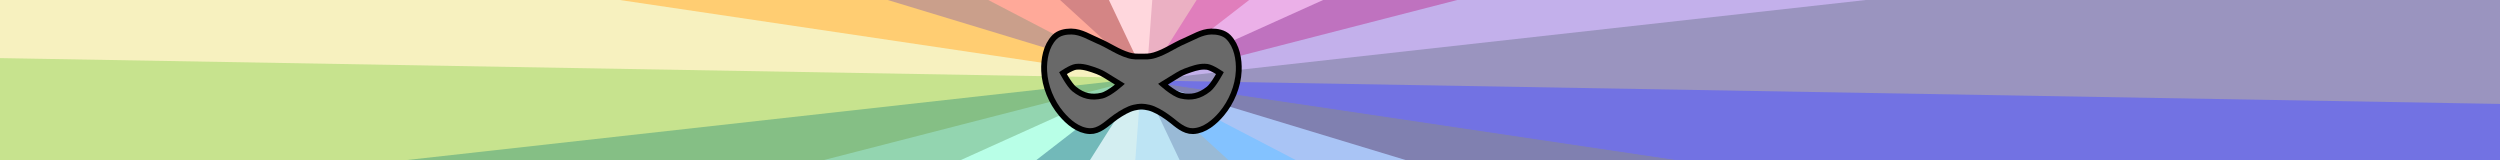
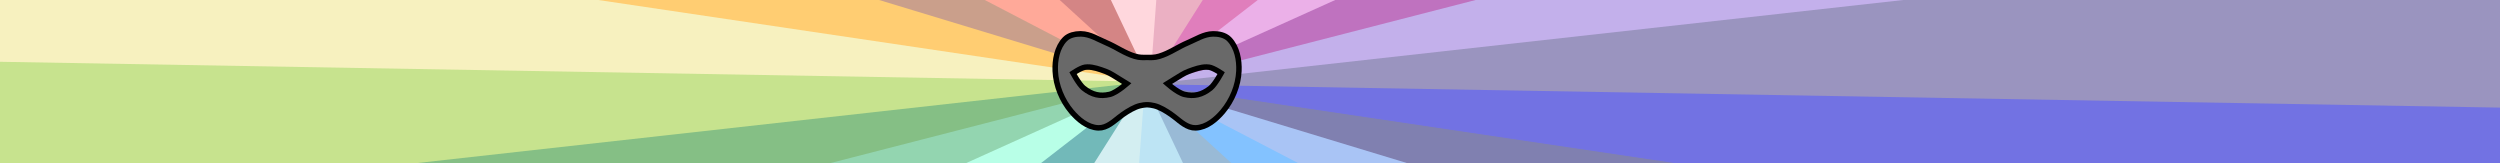
- <svg xmlns="http://www.w3.org/2000/svg" xmlns:xlink="http://www.w3.org/1999/xlink" width="2000" height="128" id="svg3088" version="1.1">
+ <svg xmlns="http://www.w3.org/2000/svg" xmlns:xlink="http://www.w3.org/1999/xlink" width="2000" height="130" id="svg3088" version="1.1">
  <defs id="defs3090">
    <linearGradient id="linearGradient4212">
      <stop style="stop-color:#ffffff;stop-opacity:1;" offset="0" id="stop4214" />
      <stop style="stop-color:#ffffff;stop-opacity:0;" offset="1" id="stop4216" />
    </linearGradient>
    <linearGradient id="linearGradient4192">
      <stop style="stop-color:#000000;stop-opacity:1;" offset="0" id="stop4194" />
      <stop style="stop-color:#000000;stop-opacity:0;" offset="1" id="stop4196" />
    </linearGradient>
    <linearGradient id="linearGradient4184">
      <stop style="stop-color:#008080;stop-opacity:1;" offset="0" id="stop4186" />
      <stop style="stop-color:#008080;stop-opacity:0;" offset="1" id="stop4188" />
    </linearGradient>
    <radialGradient xlink:href="#linearGradient4212" id="radialGradient4218" cx="1414.947" cy="153.941" fx="1414.947" fy="153.941" r="1000" gradientTransform="matrix(0.7087984,-1.1651099e-7,0,0.04155663,-4.094764,24.96567)" gradientUnits="userSpaceOnUse" />
    <clipPath clipPathUnits="userSpaceOnUse" id="clipPath3159">
      <g style="fill:none;stroke:#006082;stroke-width:31.773;stroke-miterlimit:4;stroke-opacity:1;stroke-dasharray:none;display:inline" id="g3161" transform="matrix(0.6987131,0,0,0.6987131,-78.64636,-52.80519)">
        <path style="font-size:medium;font-style:normal;font-variant:normal;font-weight:normal;font-stretch:normal;text-indent:0;text-align:start;text-decoration:none;line-height:normal;letter-spacing:normal;word-spacing:normal;text-transform:none;direction:ltr;block-progression:tb;writing-mode:lr-tb;text-anchor:start;baseline-shift:baseline;color:#000000;fill:#006082;fill-opacity:1;stroke:none;stroke-width:22.2;marker:none;visibility:visible;display:inline;overflow:visible;enable-background:accumulate;font-family:Sans;-inkscape-font-specification:Sans" d="m 278.288,285.556 -11.219,0.125 c -16.338,0.189 -35.431,3.648 -48.844,17.25 -26.364,26.736 -32.914,67.459 -31.406,101.938 2.034,46.518 21.538,93.174 51.281,128.531 20.694,24.601 50.345,51.048 86.531,52.219 28.805,0.932 49.775,-20.707 66.844,-34 14.228,-11.08 33.861,-24.041 51.594,-31.438 17.047,-7.111 34.852,-7.216 34.219,-7.219 l 0.031,0 0.062,0 0.031,0 c -0.17,5.1e-4 17.202,0.107 34.25,7.219 17.728,7.395 37.328,20.352 51.562,31.438 17.074,13.296 38.07,34.932 66.875,34 36.186,-1.171 65.837,-27.618 86.531,-52.219 29.743,-35.357 49.247,-82.014 51.281,-128.531 1.508,-34.478 -5.042,-75.201 -31.406,-101.938 -14.32,-14.522 -35.008,-17.526 -52.094,-17.219 -30.449,0.548 -54.327,17.126 -78.406,27.344 -35.973,15.264 -58.609,33.089 -90.875,42.938 -15.6,4.762 -25.342,3.773 -37.156,3.969 -0.481,-0.013 -0.42,-0.003 -0.5,0 -0.04,0.002 -0.311,-0.002 -0.25,0 -0.011,-2.1e-4 -0.02,2.1e-4 -0.031,0 -12.034,-0.234 -21.777,0.859 -37.594,-3.969 -32.266,-9.848 -54.902,-27.673 -90.875,-42.938 -21.918,-9.3 -43.75,-23.73 -70.438,-26.688 l 0,-0.812 z m 12.125,109.156 c 17.37,-0.315 36.711,6.53 55.875,13.531 14.811,5.411 29.027,15.653 45.094,25.094 5.88,3.455 11.129,6.875 18,11.219 -3.341,2.836 -6.57,5.628 -10.969,9 -12.596,9.657 -28.907,19.704 -39,22.062 -29.763,6.954 -52.568,2.472 -79.75,-19.25 -5.786,-4.624 -15.924,-18.37 -23.344,-30.375 -3.244,-5.249 -5.844,-9.823 -8.031,-13.719 2.542,-1.668 5.034,-3.345 8.344,-5.312 9.271,-5.511 21.188,-10.952 26.469,-11.688 2.388,-0.333 4.801,-0.517 7.312,-0.562 z m 372,0 c 3.167,-0.03 6.246,0.148 9.219,0.562 5.28,0.735 17.198,6.177 26.469,11.688 3.31,1.967 5.802,3.645 8.344,5.312 -2.187,3.896 -4.787,8.47 -8.031,13.719 -7.42,12.005 -17.558,25.751 -23.344,30.375 -27.179,21.719 -50.02,26.204 -79.781,19.25 -10.092,-2.358 -26.381,-12.406 -38.969,-22.062 -4.4,-3.376 -7.628,-6.162 -10.969,-9 6.871,-4.343 12.12,-7.763 18,-11.219 16.066,-9.441 30.283,-19.682 45.094,-25.094 18.478,-6.751 37.094,-13.374 53.969,-13.531 z" id="path3163" />
      </g>
    </clipPath>
    <linearGradient xlink:href="#linearGradient4055-4" id="linearGradient3799" gradientUnits="userSpaceOnUse" gradientTransform="matrix(-1,0,0,1,512,0)" x1="456" y1="160" x2="360" y2="216" />
    <linearGradient id="linearGradient4055-4">
      <stop id="stop4057-6" offset="0" style="stop-color:#000000;stop-opacity:1;" />
      <stop id="stop4059-2" offset="1" style="stop-color:#000000;stop-opacity:0" />
    </linearGradient>
    <radialGradient xlink:href="#linearGradient4141-7" id="radialGradient3801" gradientUnits="userSpaceOnUse" gradientTransform="matrix(1.371676,0.0039729,-0.00294998,1.163506,-93.6753,-62.76795)" cx="256" cy="211.692" fx="256" fy="211.692" r="64" />
    <linearGradient id="linearGradient4141-7">
      <stop id="stop4143-9" offset="0" style="stop-color:#ffffff;stop-opacity:1;" />
      <stop id="stop4145-7" offset="1" style="stop-color:#ffffff;stop-opacity:0" />
    </linearGradient>
    <radialGradient xlink:href="#linearGradient4038-5" id="radialGradient3803" gradientUnits="userSpaceOnUse" gradientTransform="matrix(0.7777373,0,-6.9715088e-8,1.405704,56.89927,-12.01306)" cx="256" cy="241.881" fx="256" fy="241.881" r="64" />
    <linearGradient id="linearGradient4038-5">
      <stop style="stop-color:#ffffff;stop-opacity:1;" offset="0" id="stop4040-2" />
      <stop style="stop-color:#ffffff;stop-opacity:0" offset="1" id="stop4042-4" />
    </linearGradient>
    <linearGradient xlink:href="#linearGradient4020-4" id="linearGradient3805" gradientUnits="userSpaceOnUse" gradientTransform="matrix(1.01393,0,0,1,-6.463705,0)" x1="456" y1="160" x2="360" y2="216" />
    <linearGradient id="linearGradient4020-4">
      <stop style="stop-color:#000000;stop-opacity:1;" offset="0" id="stop4022-5" />
      <stop style="stop-color:#000000;stop-opacity:0" offset="1" id="stop4024-2" />
    </linearGradient>
  </defs>
-   <g id="layer1" transform="translate(0,64)">
-     <g id="g3054" transform="matrix(0.9307119,0.2084456,-0.4301958,0.4509639,-2.231042,-223.2603)">
+   <g id="layer1" transform="translate(0,66)">
+     <g id="g3054" transform="matrix(0.9307119,0.2084456,-0.4301958,0.4509639,0.768958,-222.2603)">
      <path style="fill:#a0522d;fill-opacity:1;stroke:none" d="m -23.375,-386.906 c -24.621,93.605 -49.274,187.202 -73.875,280.812 365.699,46.46 731.396,92.939 1097.094,139.406 10.877,0.607 -1.188,-5.16 -5.479,-6.462 -339.046,-138.664 -678.111,-277.285 -1017.146,-415.975 -0.198,0.74 -0.396,1.479 -0.594,2.219 z" id="path4133" />
      <path style="fill:#ffa500;fill-opacity:1;stroke:none" d="m -96.75,-107.781 c 0.434,96.802 0.896,193.604 1.312,290.406 C 269.833,132.851 635.104,83.084 1000.375,33.312 1011.007,31.081 997.845,28.634 993.4,28.493 630.018,-17.701 266.626,-63.825 -96.75,-110.062 c 0,0.76 0,1.521 0,2.281 z" id="path4135" />
      <path style="fill:#f0e68c;fill-opacity:1;stroke:none" d="m -93.719,178.375 c -4.844,1.385 1.92,10.53 1.765,15.042 C -67.626,282.611 -43.292,371.804 -18.969,461 320.991,318.424 660.925,175.787 1000.875,33.188 c 9.738,-4.912 -3.622,-3.891 -7.998,-2.867 C 630.678,79.672 268.48,129.023 -93.719,178.375 z" id="path4137" />
      <path style="fill:#9acd32;fill-opacity:1;stroke:none" d="M 999.312,29.5 C 659.375,172.103 319.44,314.714 -20.5,457.312 28.662,541.57 77.846,625.814 126.969,710.094 418.444,484.411 709.86,258.65 1001.312,32.938 c 3.533,-4.634 5.48,-4.843 -2,-3.438 z" id="path4139" />
      <path style="fill:#228b22;fill-opacity:1;stroke:none" d="M 998.875,29.75 C 707.427,255.48 415.977,481.205 124.531,706.938 193.847,775.6 263.147,844.28 332.438,912.969 555.517,619.497 778.605,326.032 1001.688,32.562 c 2.191,-5.37 4.058,-6.098 -2.812,-2.812 z" id="path4141" />
      <path style="fill:#3cb371;fill-opacity:1;stroke:none" d="M 998.5,30.125 C 775.417,323.594 552.33,617.06 329.25,910.531 413.923,958.97 498.635,1007.342 583.344,1055.719 722.832,714.493 862.413,373.305 1001.938,32.094 c 0.71,-5.746 2.336,-6.953 -3.438,-1.969 z" id="path4143" />
      <path style="fill:#7fffd4;fill-opacity:1;stroke:none" d="M 998.25,30.594 C 858.703,371.789 719.199,713.003 579.625,1054.188 c 94.34,24.837 188.682,49.667 283.031,74.469 46.46,-365.689 92.939,-731.375 139.406,-1097.062 -0.787,-5.739 0.473,-7.324 -3.812,-1 z" id="path4145" />
      <path style="fill:#008080;fill-opacity:1;stroke:none" d="M 998.125,31.094 C 951.637,396.78 905.219,762.476 858.688,1128.156 c 97.563,-0.403 195.125,-0.878 292.688,-1.281 -49.774,-365.27 -99.541,-730.542 -149.312,-1095.812 -2.255,-5.314 -1.417,-7.182 -3.938,0.031 z" id="path4147" />
      <path style="fill:#b0e0e6;fill-opacity:1;stroke:none" d="m 998.125,31.625 c 49.752,365.262 99.571,730.514 149.281,1095.781 94.121,-25.654 188.227,-51.364 282.344,-77.031 C 1287.174,710.426 1144.537,370.502 1001.938,30.562 c -3.567,-4.629 -3.251,-6.533 -3.812,1.062 z" id="path4149" />
      <path style="fill:#87ceeb;fill-opacity:1;stroke:none" d="m 998.25,32.125 c 142.603,339.927 285.214,679.852 427.812,1019.781 84.257,-49.152 168.502,-98.325 252.781,-147.437 C 1453.161,612.993 1227.4,321.578 1001.688,30.125 c -4.634,-3.533 -4.843,-5.48 -3.438,2 z" id="path4151" />
      <path style="fill:#4682b4;fill-opacity:1;stroke:none" d="m 998.5,32.562 c 225.73,291.448 451.455,582.898 677.188,874.344 C 1744.35,837.59 1813.03,768.29 1881.719,699 1588.247,475.92 1294.782,252.833 1001.312,29.75 995.942,27.559 995.215,25.692 998.5,32.562 z" id="path4153" />
      <path style="fill:#1e90ff;fill-opacity:1;stroke:#1e90ff;stroke-width:1.581;stroke-opacity:1" d="m 998.875,32.938 c 293.469,223.083 586.935,446.17 880.406,669.25 48.449,-84.684 96.832,-169.406 145.219,-254.125 C 1683.264,308.585 1342.065,169.014 1000.844,29.5 c -5.746,-0.71 -6.953,-2.336 -1.969,3.438 z" id="path4155" />
      <path style="fill:#6495ed;fill-opacity:1;stroke:none" d="m 994.812,29.969 c 11.497,7.653 25.363,10.997 37.853,16.844 330.099,134.995 660.216,269.946 990.303,404.968 24.828,-94.34 49.646,-188.682 74.437,-283.031 -365.689,-46.449 -731.375,-92.918 -1097.062,-139.375 -1.844,0.198 -3.688,0.396 -5.531,0.594 z" id="path4157" />
      <path style="fill:#191970;fill-opacity:1;stroke:#000000;stroke-width:0.003;stroke-miterlimit:4;stroke-opacity:1;stroke-dasharray:none" d="m 2093.344,-119.625 c -364.51,49.667 -729.021,99.333 -1093.531,149 -10.632,2.231 2.53,4.678 6.975,4.82 363.372,46.183 726.753,92.297 1090.118,138.524 -0.403,-97.552 -0.878,-195.104 -1.281,-292.656 -0.76,0.104 -1.521,0.208 -2.281,0.312 z" id="path4159" />
      <path style="fill:#0000cd;fill-opacity:1;stroke:#0000cd;stroke-width:1.586;stroke-miterlimit:4;stroke-opacity:1;stroke-dasharray:none" d="M 2017,-397.562 C 1677.771,-255.208 1338.542,-112.854 999.312,29.5 c -9.738,4.912 3.622,3.891 7.998,2.867 362.95,-49.437 725.89,-98.941 1088.845,-148.336 -25.655,-94.162 -51.363,-188.31 -77.031,-282.469 -0.708,0.292 -1.417,0.583 -2.125,0.875 z" id="path4161" />
      <path style="fill:#483d8b;fill-opacity:1;stroke:none" d="M 1871.406,-646.062 C 1580.562,-420.792 1289.719,-195.521 998.875,29.75 c -8.133,7.261 4.486,2.869 8.455,0.73 337.776,-141.701 675.548,-283.409 1013.326,-425.105 -49.152,-84.267 -98.325,-168.523 -147.437,-252.812 -0.604,0.458 -1.208,0.917 -1.813,1.375 z" id="path4163" />
      <path style="fill:#9370db;fill-opacity:1;stroke:none" d="M 1666.375,-848.469 C 1443.75,-555.604 1221.125,-262.74 998.5,30.125 c -5.967,9.105 5.078,1.617 8.347,-1.474 289.603,-224.311 579.209,-448.619 868.81,-672.932 -69.316,-68.653 -138.616,-137.321 -207.906,-206 -0.458,0.604 -0.917,1.208 -1.375,1.812 z" id="path4165" />
      <path style="fill:#8b008b;fill-opacity:1;stroke:none" d="M 1415.969,-990.938 C 1276.729,-650.427 1137.49,-309.917 998.25,30.594 c -3.381,10.347 5.307,0.21 7.674,-3.604 221.671,-291.612 443.346,-583.22 665.014,-874.834 -84.684,-48.449 -169.406,-96.832 -254.125,-145.219 -0.281,0.708 -0.562,1.417 -0.844,2.125 z" id="path4167" />
      <path style="fill:#da70d6;fill-opacity:1;stroke:none" d="m 1137.219,-1063.75 c -46.365,364.948 -92.729,729.896 -139.094,1094.844 -0.607,10.877 5.16,-1.188 6.462,-5.479 138.654,-339.046 277.264,-678.111 415.944,-1017.146 -94.34,-24.837 -188.682,-49.667 -283.031,-74.469 -0.094,0.75 -0.188,1.5 -0.281,2.25 z" id="path4169" />
      <path style="fill:#c71585;fill-opacity:1;stroke:none" d="m 851.094,-1064.188 c -4.992,0.757 0.531,10.695 -0.214,15.162 49.082,360.217 98.163,720.434 147.245,1080.65 2.231,10.632 4.678,-2.53 4.82,-6.975 46.183,-363.382 92.297,-726.773 138.524,-1090.15 -96.792,0.417 -193.583,0.878 -290.375,1.312 z" id="path4171" />
      <path style="fill:#db7093;fill-opacity:1;stroke:none" d="m 850.562,-1064.125 c -93.375,25.468 -186.749,50.943 -280.125,76.406 142.576,339.96 285.213,679.894 427.812,1019.844 4.912,9.738 3.891,-3.622 2.867,-7.998 C 951.68,-338.823 902.177,-701.764 852.781,-1064.719 c -0.74,0.198 -1.479,0.396 -2.219,0.594 z" id="path4173" />
      <path style="fill:#ffb6c1;fill-opacity:1;stroke:none" d="m 572.156,-988.094 c -83.618,48.765 -167.209,97.577 -250.844,146.312 225.693,291.476 451.464,582.891 677.188,874.344 7.261,8.133 2.869,-4.486 0.73,-8.455 C 857.529,-313.679 715.821,-651.462 574.125,-989.25 c -0.656,0.385 -1.312,0.771 -1.969,1.156 z" id="path4175" />
      <path style="fill:#b22222;fill-opacity:1;stroke:none" d="m 322.875,-842.594 c -68.138,68.748 -136.256,137.515 -204.406,206.25 293.471,223.09 586.937,446.188 880.406,669.281 9.105,5.967 1.617,-5.078 -1.474,-8.347 C 773.09,-265.012 548.783,-554.618 324.469,-844.219 c -0.531,0.542 -1.062,1.083 -1.594,1.625 z" id="path4177" />
      <path style="fill:#ff6347;fill-opacity:1;stroke:none" d="m 119.75,-637.562 c -48.016,84.055 -96.069,168.089 -144.062,252.156 341.236,139.488 682.435,279.07 1023.656,418.594 10.347,3.381 0.21,-5.307 -3.604,-7.674 C 704.128,-196.167 412.52,-417.853 120.906,-639.531 c -0.385,0.656 -0.771,1.312 -1.156,1.969 z" id="path4179" />
    </g>
    <g id="layer2" style="display:inline" />
-     <rect style="opacity:0.449;fill:#ffffff;fill-opacity:1;stroke:#ffffff;stroke-width:2.5;stroke-linecap:butt;stroke-linejoin:miter;stroke-miterlimit:4;stroke-opacity:1;stroke-dasharray:none;stroke-dashoffset:0" id="rect3896" width="2438.104" height="319.612" x="-314.931" y="-141.191" ry="0.945" rx="0.945" />
-     <g transform="matrix(0.907723,0.4195699,-0.4195699,0.907723,2893.818,-379.3808)" id="g3055">
-       <path id="path3057" d="m -23.375,-386.906 c -24.621,93.605 -49.274,187.202 -73.875,280.812 365.699,46.46 731.396,92.939 1097.094,139.406 10.877,0.607 -1.188,-5.16 -5.479,-6.462 -339.046,-138.664 -678.111,-277.285 -1017.146,-415.975 -0.198,0.74 -0.396,1.479 -0.594,2.219 z" style="fill:#a0522d;fill-opacity:1;stroke:none" />
-       <path id="path3059" d="m -96.75,-107.781 c 0.434,96.802 0.896,193.604 1.312,290.406 C 269.833,132.851 635.104,83.084 1000.375,33.312 1011.007,31.081 997.845,28.634 993.4,28.493 630.018,-17.701 266.626,-63.825 -96.75,-110.062 c 0,0.76 0,1.521 0,2.281 z" style="fill:#ffa500;fill-opacity:1;stroke:none" />
-       <path id="path3061" d="m -93.719,178.375 c -4.844,1.385 1.92,10.53 1.765,15.042 C -67.626,282.611 -43.292,371.804 -18.969,461 320.991,318.424 660.925,175.787 1000.875,33.188 c 9.738,-4.912 -3.622,-3.891 -7.998,-2.867 C 630.678,79.672 268.48,129.023 -93.719,178.375 z" style="fill:#f0e68c;fill-opacity:1;stroke:none" />
-       <path id="path3063" d="M 999.312,29.5 C 659.375,172.103 319.44,314.714 -20.5,457.312 28.662,541.57 77.846,625.814 126.969,710.094 418.444,484.411 709.86,258.65 1001.312,32.938 c 3.533,-4.634 5.48,-4.843 -2,-3.438 z" style="fill:#9acd32;fill-opacity:1;stroke:none" />
-       <path id="path3065" d="M 998.875,29.75 C 707.427,255.48 415.977,481.205 124.531,706.938 193.847,775.6 263.147,844.28 332.438,912.969 555.517,619.497 778.605,326.032 1001.688,32.562 c 2.191,-5.37 4.058,-6.098 -2.812,-2.812 z" style="fill:#228b22;fill-opacity:1;stroke:none" />
-       <path id="path3067" d="M 998.5,30.125 C 775.417,323.594 552.33,617.06 329.25,910.531 413.923,958.97 498.635,1007.342 583.344,1055.719 722.832,714.493 862.413,373.305 1001.938,32.094 c 0.71,-5.746 2.336,-6.953 -3.438,-1.969 z" style="fill:#3cb371;fill-opacity:1;stroke:none" />
-       <path id="path3069" d="M 998.25,30.594 C 858.703,371.789 719.199,713.003 579.625,1054.188 c 94.34,24.837 188.682,49.667 283.031,74.469 46.46,-365.689 92.939,-731.375 139.406,-1097.062 -0.787,-5.739 0.473,-7.324 -3.812,-1 z" style="fill:#7fffd4;fill-opacity:1;stroke:none" />
-       <path id="path3071" d="M 998.125,31.094 C 951.637,396.78 905.219,762.476 858.688,1128.156 c 97.563,-0.403 195.125,-0.878 292.688,-1.281 -49.774,-365.27 -99.541,-730.542 -149.312,-1095.812 -2.255,-5.314 -1.417,-7.182 -3.938,0.031 z" style="fill:#008080;fill-opacity:1;stroke:none" />
-       <path id="path3073" d="m 998.125,31.625 c 49.752,365.262 99.571,730.514 149.281,1095.781 94.121,-25.654 188.227,-51.364 282.344,-77.031 C 1287.174,710.426 1144.537,370.502 1001.938,30.562 c -3.567,-4.629 -3.251,-6.533 -3.812,1.062 z" style="fill:#b0e0e6;fill-opacity:1;stroke:none" />
-       <path id="path3075" d="m 998.25,32.125 c 142.603,339.927 285.214,679.852 427.812,1019.781 84.257,-49.152 168.502,-98.325 252.781,-147.437 C 1453.161,612.993 1227.4,321.578 1001.688,30.125 c -4.634,-3.533 -4.843,-5.48 -3.438,2 z" style="fill:#87ceeb;fill-opacity:1;stroke:none" />
-       <path id="path3077" d="m 998.5,32.562 c 225.73,291.448 451.455,582.898 677.188,874.344 C 1744.35,837.59 1813.03,768.29 1881.719,699 1588.247,475.92 1294.782,252.833 1001.312,29.75 995.942,27.559 995.215,25.692 998.5,32.562 z" style="fill:#4682b4;fill-opacity:1;stroke:none" />
-       <path id="path3079" d="m 998.875,32.938 c 293.469,223.083 586.935,446.17 880.406,669.25 48.449,-84.684 96.832,-169.406 145.219,-254.125 C 1683.264,308.585 1342.065,169.014 1000.844,29.5 c -5.746,-0.71 -6.953,-2.336 -1.969,3.438 z" style="fill:#1e90ff;fill-opacity:1;stroke:#1e90ff;stroke-width:1;stroke-opacity:1" />
-       <path id="path3081" d="m 994.812,29.969 c 11.497,7.653 25.363,10.997 37.853,16.844 330.099,134.995 660.216,269.946 990.303,404.968 24.828,-94.34 49.646,-188.682 74.437,-283.031 -365.689,-46.449 -731.375,-92.918 -1097.062,-139.375 -1.844,0.198 -3.688,0.396 -5.531,0.594 z" style="fill:#6495ed;fill-opacity:1;stroke:none" />
-       <path id="path3083" d="m 2093.344,-119.625 c -364.51,49.667 -729.021,99.333 -1093.531,149 -10.632,2.231 2.53,4.678 6.975,4.82 363.372,46.183 726.753,92.297 1090.118,138.524 -0.403,-97.552 -0.878,-195.104 -1.281,-292.656 -0.76,0.104 -1.521,0.208 -2.281,0.312 z" style="fill:#191970;fill-opacity:1;stroke:#000000;stroke-width:0.002;stroke-miterlimit:4;stroke-opacity:1;stroke-dasharray:none" />
-       <path id="path3085" d="M 2017,-397.562 C 1677.771,-255.208 1338.542,-112.854 999.312,29.5 c -9.738,4.912 3.622,3.891 7.998,2.867 362.95,-49.437 725.89,-98.941 1088.845,-148.336 -25.655,-94.162 -51.363,-188.31 -77.031,-282.469 -0.708,0.292 -1.417,0.583 -2.125,0.875 z" style="fill:#0000cd;fill-opacity:1;stroke:#0000cd;stroke-width:1.003;stroke-miterlimit:4;stroke-opacity:1;stroke-dasharray:none" />
-       <path id="path3087" d="M 1871.406,-646.062 C 1580.562,-420.792 1289.719,-195.521 998.875,29.75 c -8.133,7.261 4.486,2.869 8.455,0.73 337.776,-141.701 675.548,-283.409 1013.326,-425.105 -49.152,-84.267 -98.325,-168.523 -147.437,-252.812 -0.604,0.458 -1.208,0.917 -1.813,1.375 z" style="fill:#483d8b;fill-opacity:1;stroke:none" />
-       <path id="path3089" d="M 1666.375,-848.469 C 1443.75,-555.604 1221.125,-262.74 998.5,30.125 c -5.967,9.105 5.078,1.617 8.347,-1.474 289.603,-224.311 579.209,-448.619 868.81,-672.932 -69.316,-68.653 -138.616,-137.321 -207.906,-206 -0.458,0.604 -0.917,1.208 -1.375,1.812 z" style="fill:#9370db;fill-opacity:1;stroke:none" />
-       <path id="path3091" d="M 1415.969,-990.938 C 1276.729,-650.427 1137.49,-309.917 998.25,30.594 c -3.381,10.347 5.307,0.21 7.674,-3.604 221.671,-291.612 443.346,-583.22 665.014,-874.834 -84.684,-48.449 -169.406,-96.832 -254.125,-145.219 -0.281,0.708 -0.562,1.417 -0.844,2.125 z" style="fill:#8b008b;fill-opacity:1;stroke:none" />
-       <path id="path3093" d="m 1137.219,-1063.75 c -46.365,364.948 -92.729,729.896 -139.094,1094.844 -0.607,10.877 5.16,-1.188 6.462,-5.479 138.654,-339.046 277.264,-678.111 415.944,-1017.146 -94.34,-24.837 -188.682,-49.667 -283.031,-74.469 -0.094,0.75 -0.188,1.5 -0.281,2.25 z" style="fill:#da70d6;fill-opacity:1;stroke:none" />
-       <path id="path3095" d="m 851.094,-1064.188 c -4.992,0.757 0.531,10.695 -0.214,15.162 49.082,360.217 98.163,720.434 147.245,1080.65 2.231,10.632 4.678,-2.53 4.82,-6.975 46.183,-363.382 92.297,-726.773 138.524,-1090.15 -96.792,0.417 -193.583,0.878 -290.375,1.312 z" style="fill:#c71585;fill-opacity:1;stroke:none" />
-       <path id="path3097" d="m 850.562,-1064.125 c -93.375,25.468 -186.749,50.943 -280.125,76.406 142.576,339.96 285.213,679.894 427.812,1019.844 4.912,9.738 3.891,-3.622 2.867,-7.998 C 951.68,-338.823 902.177,-701.764 852.781,-1064.719 c -0.74,0.198 -1.479,0.396 -2.219,0.594 z" style="fill:#db7093;fill-opacity:1;stroke:none" />
-       <path id="path3099" d="m 572.156,-988.094 c -83.618,48.765 -167.209,97.577 -250.844,146.312 225.693,291.476 451.464,582.891 677.188,874.344 7.261,8.133 2.869,-4.486 0.73,-8.455 C 857.529,-313.679 715.821,-651.462 574.125,-989.25 c -0.656,0.385 -1.312,0.771 -1.969,1.156 z" style="fill:#ffb6c1;fill-opacity:1;stroke:none" />
-       <path id="path3101" d="m 322.875,-842.594 c -68.138,68.748 -136.256,137.515 -204.406,206.25 293.471,223.09 586.937,446.188 880.406,669.281 9.105,5.967 1.617,-5.078 -1.474,-8.347 C 773.09,-265.012 548.783,-554.618 324.469,-844.219 c -0.531,0.542 -1.062,1.083 -1.594,1.625 z" style="fill:#b22222;fill-opacity:1;stroke:none" />
-       <path id="path3103" d="m 119.75,-637.562 c -48.016,84.055 -96.069,168.089 -144.062,252.156 341.236,139.488 682.435,279.07 1023.656,418.594 10.347,3.381 0.21,-5.307 -3.604,-7.674 C 704.128,-196.167 412.52,-417.853 120.906,-639.531 c -0.385,0.656 -0.771,1.312 -1.156,1.969 z" style="fill:#ff6347;fill-opacity:1;stroke:none" />
-     </g>
+     <rect style="opacity:0.449;fill:#ffffff;fill-opacity:1;stroke:#ffffff;stroke-width:2.5;stroke-linecap:butt;stroke-linejoin:miter;stroke-miterlimit:4;stroke-opacity:1;stroke-dasharray:none;stroke-dashoffset:0" id="rect3896" width="2438.104" height="319.612" x="-311.931" y="-140.191" ry="0.945" rx="0.945" />
  </g>
-   <g id="layer3" style="display:inline" transform="translate(0,-128)">
-     <g style="display:inline" id="mask_group" transform="matrix(2.805989,0,0,2.805989,823.1845,98.62564)">
+   <g id="layer3" style="display:inline" transform="translate(0,-126)">
+     <g style="display:inline" id="mask_group" transform="matrix(2.648576,0,0,2.648576,832.7317,101.5563)">
      <g style="fill:none;stroke:none;display:inline" id="eyes" transform="matrix(0.09628644,0,0,0.09628644,-13.90061,-8.295713)">
        <path id="path3911" d="m 290.225,383.618 c 20.266,-0.367 40.738,7.196 59.875,14.188 16.786,6.133 31.498,16.915 46.906,25.969 10.484,6.16 30.969,19.281 30.969,19.281 0,0 -38.826,37.018 -66.031,43.375 -32.325,7.553 -60.041,1.91 -89.219,-21.406 -16.832,-13.451 -39.062,-56.312 -39.062,-56.312 0,0 30.151,-21.965 47.906,-24.438 2.883,-0.401 5.761,-0.604 8.656,-0.656 z" style="fill:none;stroke:none" />
        <path id="path3905" d="m 662.319,383.618 c 3.621,-0.034 7.24,0.154 10.844,0.656 17.755,2.473 47.906,24.438 47.906,24.438 0,0 -22.23,42.862 -39.062,56.312 -29.178,23.317 -56.925,28.959 -89.25,21.406 -27.205,-6.357 -66,-43.375 -66,-43.375 0,0 20.485,-13.121 30.969,-19.281 15.409,-9.054 30.12,-19.836 46.906,-25.969 18.453,-6.742 38.134,-14.005 57.688,-14.188 z" style="fill:none;stroke:none" />
      </g>
      <g transform="matrix(0.09628644,0,0,0.09628644,-13.90061,-8.295713)" id="outline" style="fill:none;stroke:#000000;stroke-width:34.524;stroke-miterlimit:4;stroke-opacity:1;stroke-dasharray:none;display:inline">
        <path id="path3871" transform="translate(97.22501,196.2745)" d="m 169.969,100.5 c -14.666,0.169 -30.939,3.671 -41.062,13.938 -22.893,23.216 -29.643,61.082 -28.219,93.656 1.911,43.705 20.526,88.398 48.688,121.875 19.753,23.481 47.707,47.289 78.375,48.281 22.513,0.728 41.916,-17.817 59.688,-31.656 14.782,-11.512 34.877,-24.909 54.125,-32.938 19.404,-8.094 38.184,-8.064 38.531,-8.062 0,0 0.059,10e-6 0.062,0 0.335,-10e-4 19.152,-0.034 38.562,8.062 19.248,8.029 39.312,21.426 54.094,32.938 17.771,13.84 37.206,32.384 59.719,31.656 30.668,-0.992 58.622,-24.8 78.375,-48.281 28.161,-33.477 46.776,-78.17 48.688,-121.875 1.425,-32.574 -5.326,-70.44 -28.219,-93.656 -10.798,-10.951 -28.623,-14.183 -44,-13.906 -26.275,0.473 -48.887,15.706 -74.25,26.469 -34.568,14.668 -57.602,32.854 -91.969,43.344 -17.595,5.37 -29.559,4.219 -40.688,4.438 -0.227,-0.006 -0.46,0.004 -0.688,0 -11.128,-0.218 -23.062,0.933 -40.656,-4.438 C 304.758,159.854 281.725,141.668 247.156,127 221.793,116.238 199.15,101.004 172.875,100.531 c -0.961,-0.017 -1.928,-0.043 -2.906,-0.031 z M 193,187.344 c 20.266,-0.367 40.738,7.196 59.875,14.188 16.786,6.133 31.498,16.915 46.906,25.969 10.484,6.16 30.969,19.281 30.969,19.281 0,0 -38.826,37.018 -66.031,43.375 -32.325,7.553 -60.041,1.91 -89.219,-21.406 -16.832,-13.451 -39.062,-56.312 -39.062,-56.312 0,0 30.151,-21.965 47.906,-24.438 2.883,-0.401 5.761,-0.604 8.656,-0.656 z m 372.094,0 c 3.621,-0.034 7.24,0.154 10.844,0.656 17.755,2.473 47.906,24.438 47.906,24.438 0,0 -22.23,42.862 -39.062,56.312 -29.178,23.317 -56.925,28.959 -89.25,21.406 -27.205,-6.357 -66,-43.375 -66,-43.375 0,0 20.485,-13.121 30.969,-19.281 15.409,-9.054 30.12,-19.836 46.906,-25.969 18.453,-6.742 38.134,-14.005 57.688,-14.188 z" style="fill:none;stroke:#000000;stroke-width:34.524;stroke-miterlimit:4;stroke-opacity:1;stroke-dasharray:none" />
      </g>
      <path id="mask" d="m 12.102,20.301 c -1.481,-0.027 -3.179,0.289 -4.219,1.344 -2.204,2.235 -2.856,5.864 -2.719,9 0.184,4.208 1.976,8.527 4.688,11.75 1.902,2.261 4.578,4.529 7.531,4.625 2.168,0.07 4.039,-1.699 5.75,-3.031 1.423,-1.108 3.365,-2.414 5.219,-3.188 1.886,-0.787 3.719,-0.75 3.719,-0.75 0,0 1.833,-0.037 3.719,0.75 1.853,0.773 3.764,2.079 5.188,3.188 1.711,1.333 3.582,3.101 5.75,3.031 2.953,-0.096 5.661,-2.364 7.562,-4.625 2.712,-3.223 4.503,-7.542 4.688,-11.75 0.137,-3.136 -0.514,-6.765 -2.719,-9 -1.04,-1.054 -2.769,-1.37 -4.25,-1.344 -2.53,0.046 -4.714,1.495 -7.156,2.531 -3.328,1.412 -5.535,3.177 -8.844,4.188 -1.698,0.518 -2.833,0.375 -3.938,0.375 -1.105,0 -2.271,0.143 -3.969,-0.375 -3.309,-1.01 -5.515,-2.775 -8.844,-4.188 -2.442,-1.036 -4.626,-2.486 -7.156,-2.531 z m 1.938,8.344 c 1.951,-0.035 3.939,0.702 5.781,1.375 1.616,0.591 3.016,1.628 4.5,2.5 1.009,0.593 3,1.844 3,1.844 0,0 -3.755,3.575 -6.375,4.188 -3.112,0.727 -5.784,0.183 -8.594,-2.062 -1.621,-1.295 -3.75,-5.438 -3.75,-5.438 0,0 2.915,-2.106 4.625,-2.344 0.278,-0.039 0.534,-0.057 0.812,-0.062 z m 36.031,0 c 0.279,0.005 0.566,0.024 0.844,0.062 1.71,0.238 4.625,2.344 4.625,2.344 0,0 -2.161,4.142 -3.781,5.438 -2.809,2.245 -5.481,2.79 -8.594,2.062 -2.62,-0.612 -6.344,-4.188 -6.344,-4.188 0,0 1.959,-1.251 2.969,-1.844 1.484,-0.872 2.915,-1.909 4.531,-2.5 1.843,-0.673 3.799,-1.41 5.75,-1.375 z" style="fill:#696969;fill-opacity:1;stroke:none" />
      <g style="opacity:0.672;display:inline" id="lighting" transform="matrix(0.1378054,0,0,0.1378054,-3.079568,-1.012733)" clip-path="url(#clipPath3159)">
        <path style="fill:url(#linearGradient3799);fill-opacity:1;stroke:none" d="M 48,144 200,144 96,360 56,296 z" id="path4032" />
        <rect y="124.257" x="117.888" height="174.159" width="274.725" id="rect4036" style="opacity:0.502;fill:url(#radialGradient3801);fill-opacity:1;stroke:none" />
        <rect style="opacity:0.494;fill:url(#radialGradient3803);fill-opacity:1;stroke:none" id="rect4048" width="176" height="150.586" x="168" y="225.414" />
        <path id="path4018" d="m 464,144 -154.117,0 105.449,216 40.557,-64 z" style="fill:url(#linearGradient3805);fill-opacity:1;stroke:none" />
      </g>
    </g>
  </g>
-   <g id="layer4" style="display:none">
+   <g id="layer4" style="display:none" transform="translate(0,2)">
    <text xml:space="preserve" style="font-size:72px;font-style:normal;font-variant:normal;font-weight:normal;font-stretch:normal;text-align:start;line-height:125%;letter-spacing:0px;word-spacing:0px;writing-mode:lr-tb;text-anchor:start;fill:#000000;fill-opacity:1;stroke:none;font-family:FontAwesome;-inkscape-font-specification:FontAwesome" x="1009" y="90" id="text3081">
      <tspan id="tspan3083" x="1009" y="90" style="font-style:normal;font-variant:normal;font-weight:600;font-stretch:normal;font-family:FreeSans;-inkscape-font-specification:FreeSans Semi-Bold">Bitmask</tspan>
    </text>
  </g>
</svg>
